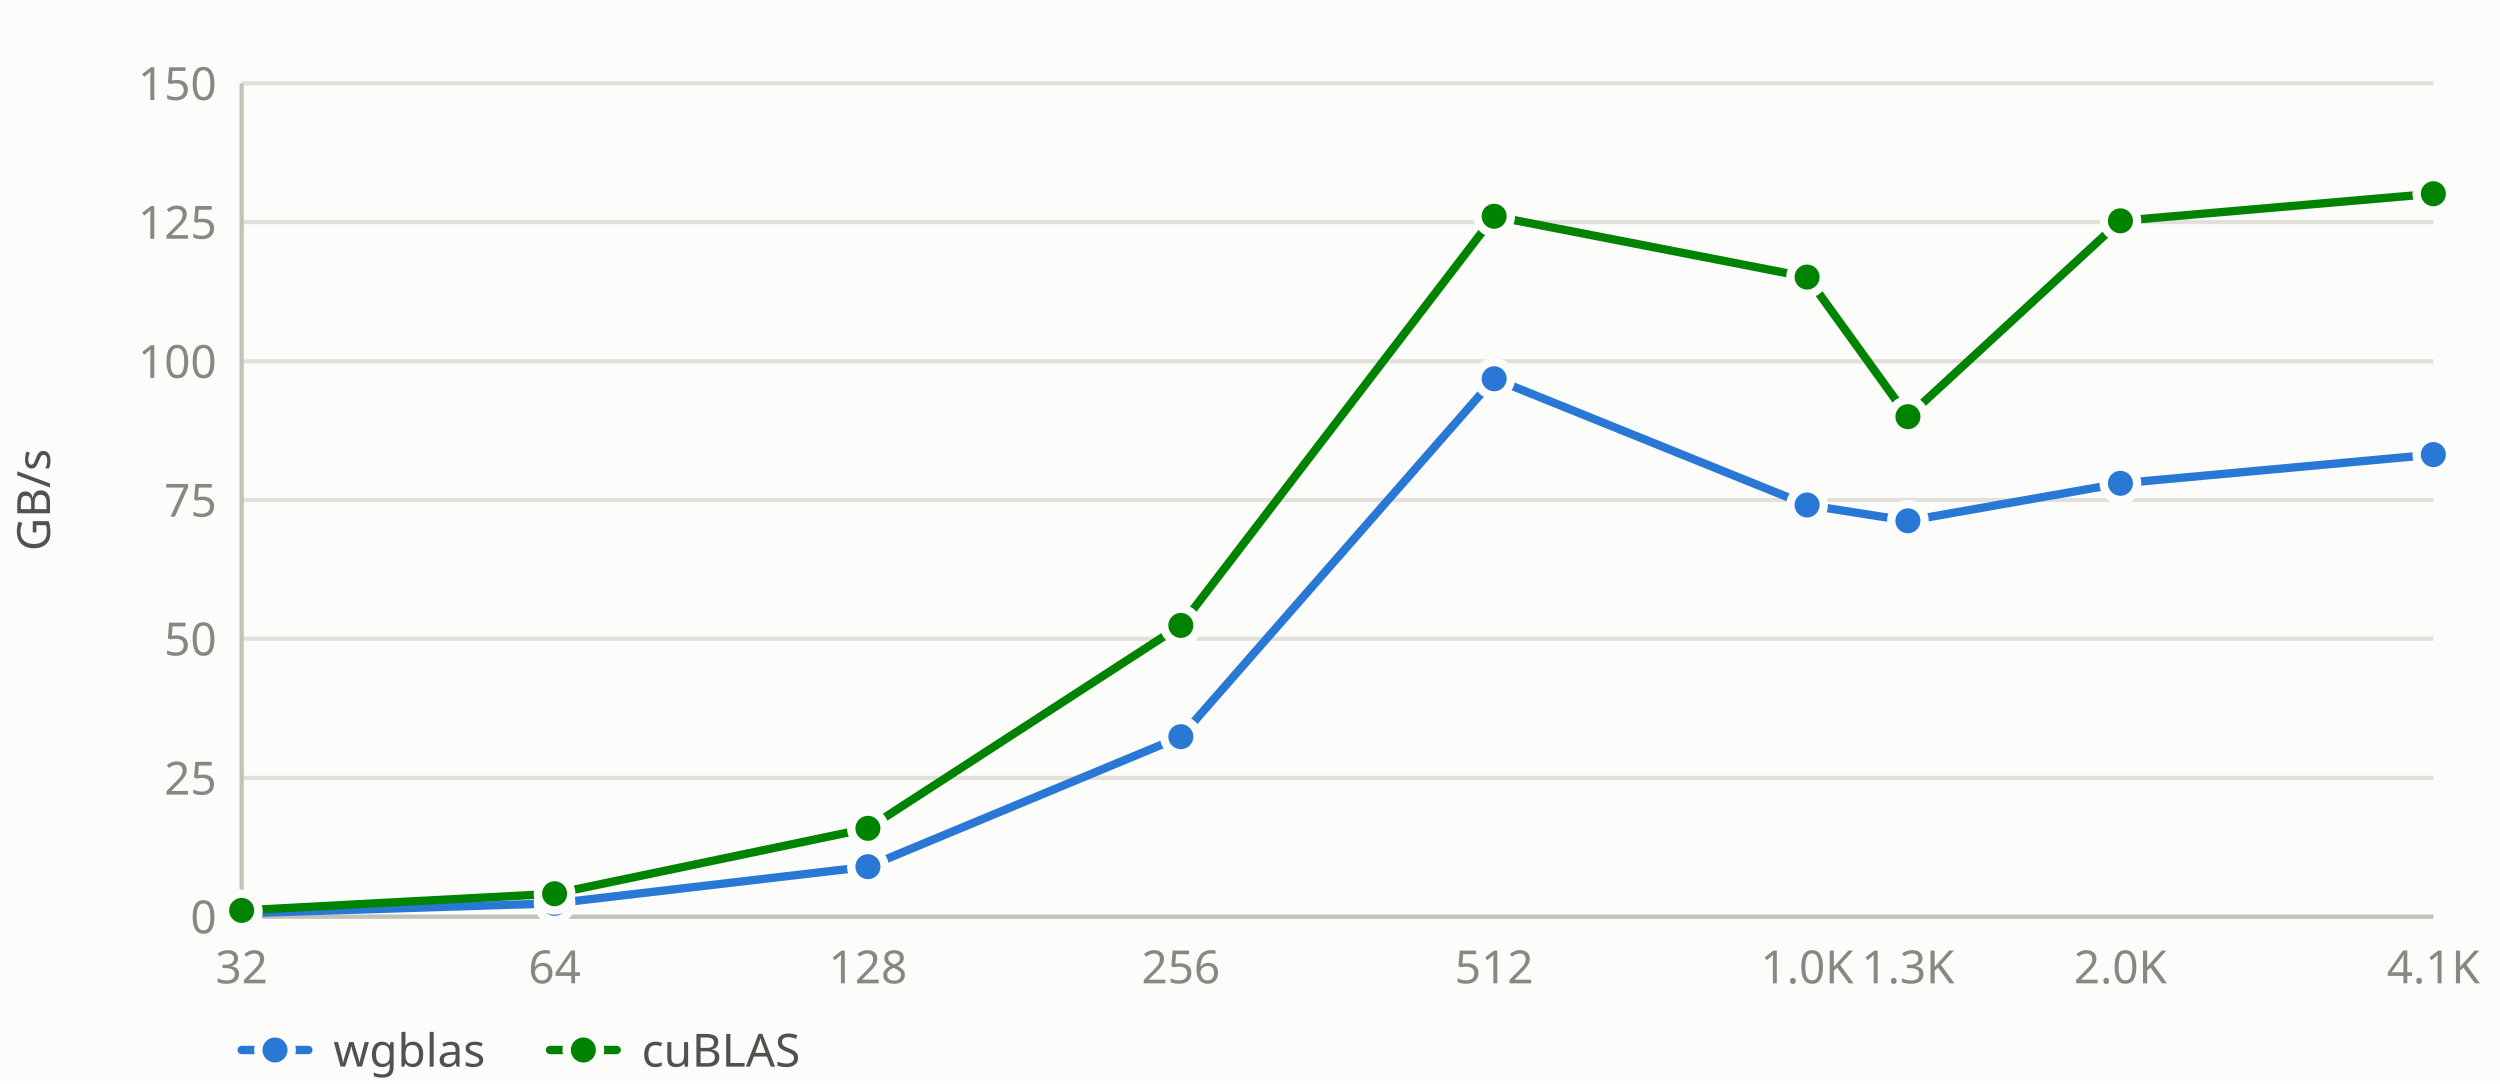
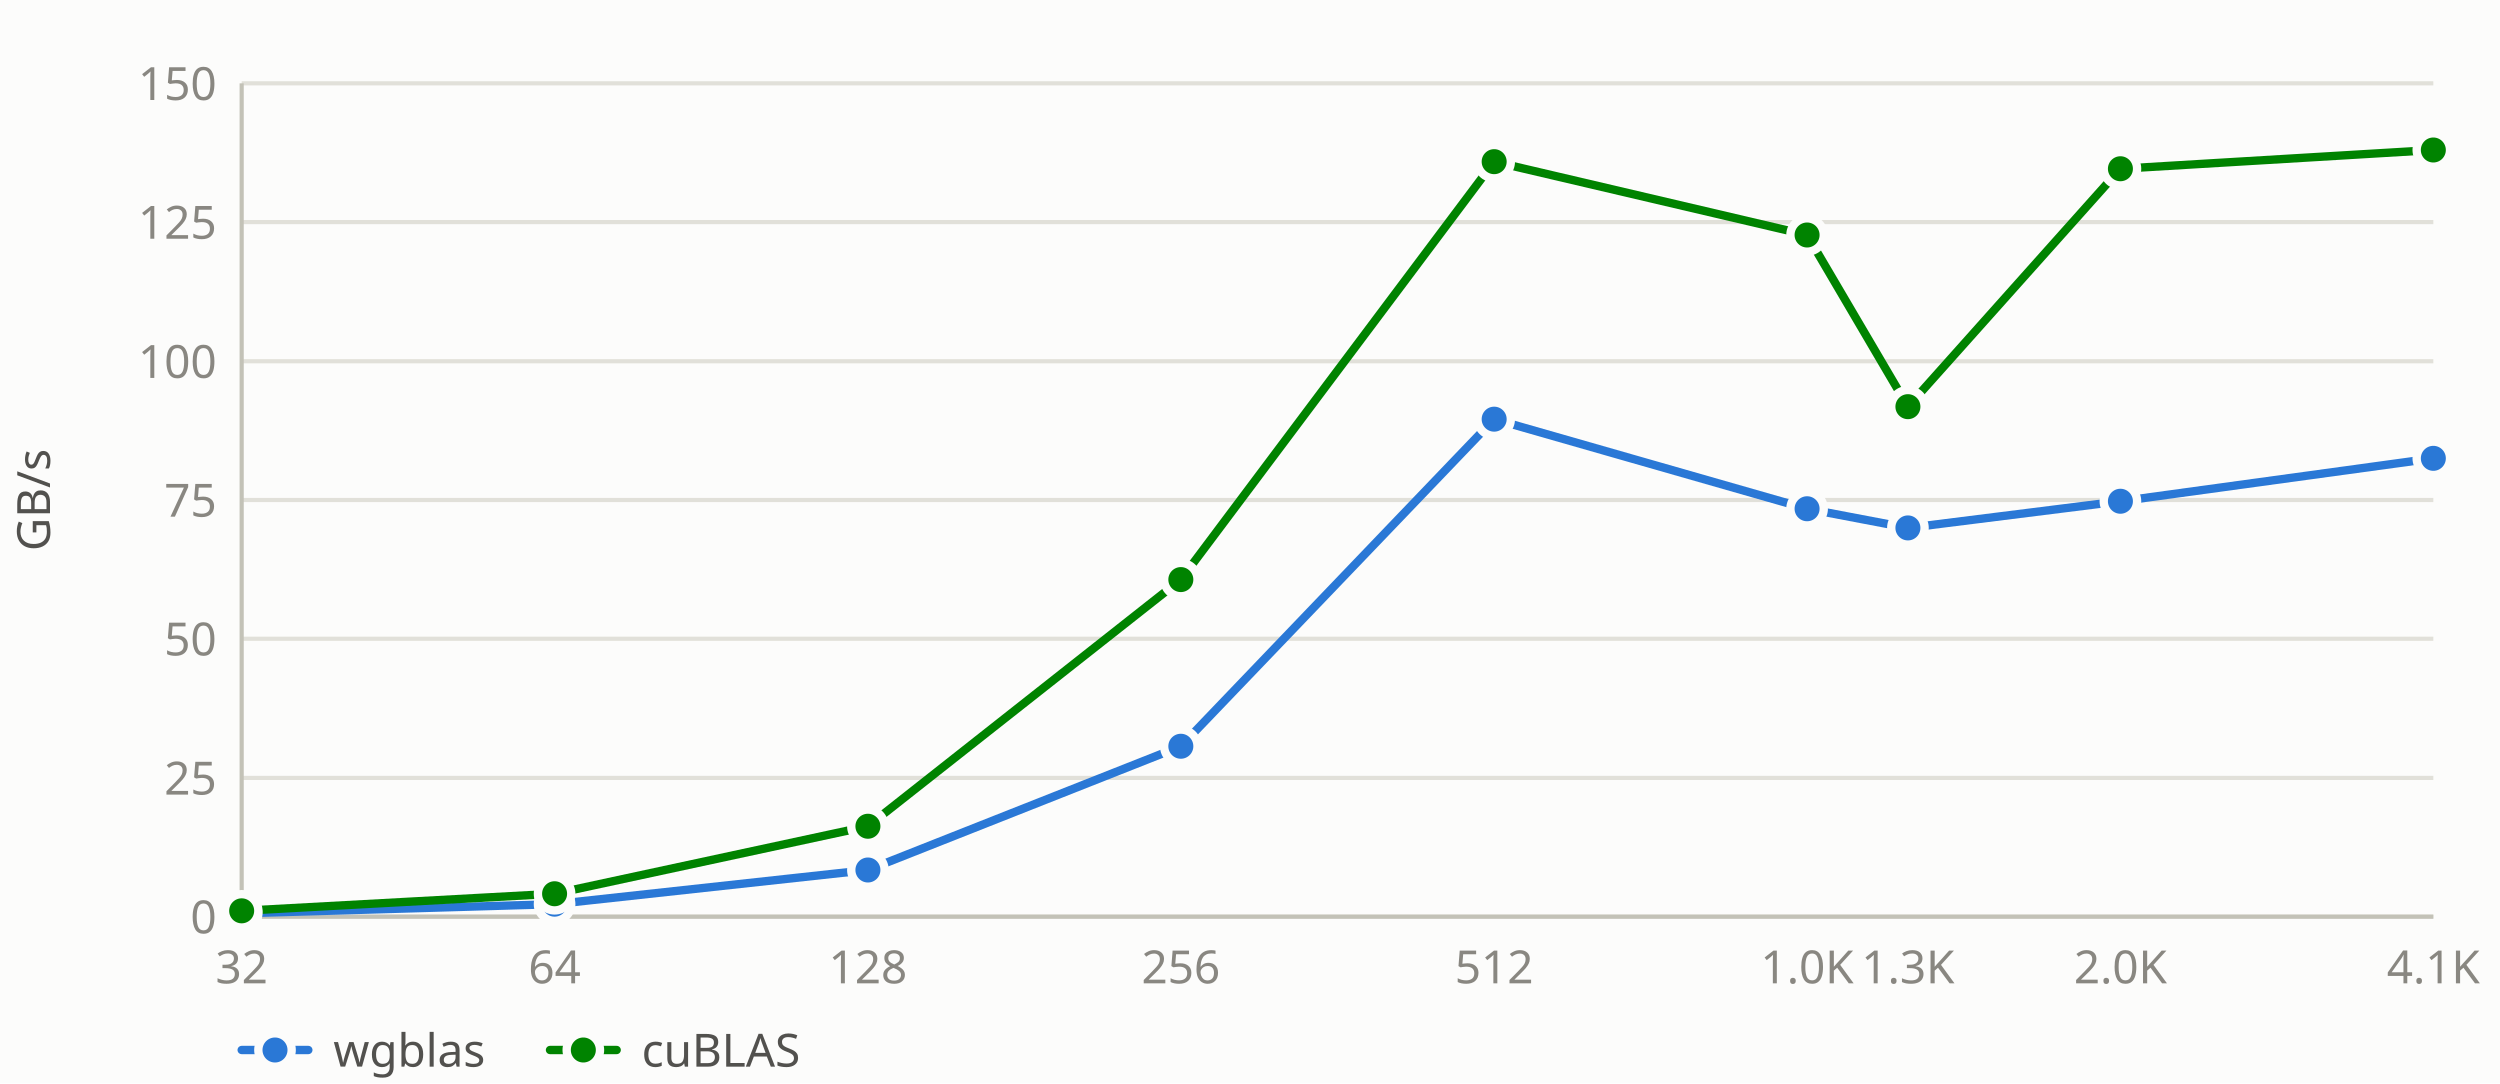
- <svg xmlns="http://www.w3.org/2000/svg" id="bc-ssyr2-default-nvidia_geforce_gtx_1650-gbs" viewBox="0 0 600 260" width="600" height="260" role="img" aria-label="GB/s vs n">
-   <style>#bc-ssyr2-default-nvidia_geforce_gtx_1650-gbs .bg{fill:#fcfcfb}#bc-ssyr2-default-nvidia_geforce_gtx_1650-gbs .gr{stroke:#e1e0d9;stroke-width:1;fill:none}#bc-ssyr2-default-nvidia_geforce_gtx_1650-gbs .ax{stroke:#c3c2b7;stroke-width:1;fill:none}#bc-ssyr2-default-nvidia_geforce_gtx_1650-gbs .at{fill:#898781;font:11px/1 system-ui,sans-serif}#bc-ssyr2-default-nvidia_geforce_gtx_1650-gbs .lt{fill:#52514e;font:11px/1 system-ui,sans-serif}#bc-ssyr2-default-nvidia_geforce_gtx_1650-gbs .ln1{stroke:#2a78d6;fill:none;stroke-width:2;stroke-linejoin:round;stroke-linecap:round}#bc-ssyr2-default-nvidia_geforce_gtx_1650-gbs .mk1{fill:#2a78d6;stroke:#fcfcfb;stroke-width:2}#bc-ssyr2-default-nvidia_geforce_gtx_1650-gbs .ln2{stroke:#008300;fill:none;stroke-width:2;stroke-linejoin:round;stroke-linecap:round}#bc-ssyr2-default-nvidia_geforce_gtx_1650-gbs .mk2{fill:#008300;stroke:#fcfcfb;stroke-width:2}@media(prefers-color-scheme:dark){#bc-ssyr2-default-nvidia_geforce_gtx_1650-gbs .bg{fill:#1a1a19}#bc-ssyr2-default-nvidia_geforce_gtx_1650-gbs .gr{stroke:#2c2c2a}#bc-ssyr2-default-nvidia_geforce_gtx_1650-gbs .ax{stroke:#383835}#bc-ssyr2-default-nvidia_geforce_gtx_1650-gbs .at{fill:#898781}#bc-ssyr2-default-nvidia_geforce_gtx_1650-gbs .lt{fill:#c3c2b7}#bc-ssyr2-default-nvidia_geforce_gtx_1650-gbs .ln1{stroke:#3987e5}#bc-ssyr2-default-nvidia_geforce_gtx_1650-gbs .mk1{fill:#3987e5;stroke:#1a1a19}#bc-ssyr2-default-nvidia_geforce_gtx_1650-gbs .ln2{stroke:#008300}#bc-ssyr2-default-nvidia_geforce_gtx_1650-gbs .mk2{fill:#008300;stroke:#1a1a19}}:root[data-theme=dark] #bc-ssyr2-default-nvidia_geforce_gtx_1650-gbs .bg{fill:#1a1a19}:root[data-theme=dark] #bc-ssyr2-default-nvidia_geforce_gtx_1650-gbs .gr{stroke:#2c2c2a}:root[data-theme=dark] #bc-ssyr2-default-nvidia_geforce_gtx_1650-gbs .ax{stroke:#383835}:root[data-theme=dark] #bc-ssyr2-default-nvidia_geforce_gtx_1650-gbs .lt{fill:#c3c2b7}:root[data-theme=dark] #bc-ssyr2-default-nvidia_geforce_gtx_1650-gbs .ln1{stroke:#3987e5}:root[data-theme=dark] #bc-ssyr2-default-nvidia_geforce_gtx_1650-gbs .mk1{fill:#3987e5;stroke:#1a1a19}:root[data-theme=dark] #bc-ssyr2-default-nvidia_geforce_gtx_1650-gbs .mk2{stroke:#1a1a19}</style>
+ <svg xmlns="http://www.w3.org/2000/svg" id="bc-ssyr-default-nvidia_geforce_gtx_1650-gbs" viewBox="0 0 600 260" width="600" height="260" role="img" aria-label="GB/s vs n">
+   <style>#bc-ssyr-default-nvidia_geforce_gtx_1650-gbs .bg{fill:#fcfcfb}#bc-ssyr-default-nvidia_geforce_gtx_1650-gbs .gr{stroke:#e1e0d9;stroke-width:1;fill:none}#bc-ssyr-default-nvidia_geforce_gtx_1650-gbs .ax{stroke:#c3c2b7;stroke-width:1;fill:none}#bc-ssyr-default-nvidia_geforce_gtx_1650-gbs .at{fill:#898781;font:11px/1 system-ui,sans-serif}#bc-ssyr-default-nvidia_geforce_gtx_1650-gbs .lt{fill:#52514e;font:11px/1 system-ui,sans-serif}#bc-ssyr-default-nvidia_geforce_gtx_1650-gbs .ln1{stroke:#2a78d6;fill:none;stroke-width:2;stroke-linejoin:round;stroke-linecap:round}#bc-ssyr-default-nvidia_geforce_gtx_1650-gbs .mk1{fill:#2a78d6;stroke:#fcfcfb;stroke-width:2}#bc-ssyr-default-nvidia_geforce_gtx_1650-gbs .ln2{stroke:#008300;fill:none;stroke-width:2;stroke-linejoin:round;stroke-linecap:round}#bc-ssyr-default-nvidia_geforce_gtx_1650-gbs .mk2{fill:#008300;stroke:#fcfcfb;stroke-width:2}@media(prefers-color-scheme:dark){#bc-ssyr-default-nvidia_geforce_gtx_1650-gbs .bg{fill:#1a1a19}#bc-ssyr-default-nvidia_geforce_gtx_1650-gbs .gr{stroke:#2c2c2a}#bc-ssyr-default-nvidia_geforce_gtx_1650-gbs .ax{stroke:#383835}#bc-ssyr-default-nvidia_geforce_gtx_1650-gbs .at{fill:#898781}#bc-ssyr-default-nvidia_geforce_gtx_1650-gbs .lt{fill:#c3c2b7}#bc-ssyr-default-nvidia_geforce_gtx_1650-gbs .ln1{stroke:#3987e5}#bc-ssyr-default-nvidia_geforce_gtx_1650-gbs .mk1{fill:#3987e5;stroke:#1a1a19}#bc-ssyr-default-nvidia_geforce_gtx_1650-gbs .ln2{stroke:#008300}#bc-ssyr-default-nvidia_geforce_gtx_1650-gbs .mk2{fill:#008300;stroke:#1a1a19}}:root[data-theme=dark] #bc-ssyr-default-nvidia_geforce_gtx_1650-gbs .bg{fill:#1a1a19}:root[data-theme=dark] #bc-ssyr-default-nvidia_geforce_gtx_1650-gbs .gr{stroke:#2c2c2a}:root[data-theme=dark] #bc-ssyr-default-nvidia_geforce_gtx_1650-gbs .ax{stroke:#383835}:root[data-theme=dark] #bc-ssyr-default-nvidia_geforce_gtx_1650-gbs .lt{fill:#c3c2b7}:root[data-theme=dark] #bc-ssyr-default-nvidia_geforce_gtx_1650-gbs .ln1{stroke:#3987e5}:root[data-theme=dark] #bc-ssyr-default-nvidia_geforce_gtx_1650-gbs .mk1{fill:#3987e5;stroke:#1a1a19}:root[data-theme=dark] #bc-ssyr-default-nvidia_geforce_gtx_1650-gbs .mk2{stroke:#1a1a19}</style>
  <rect class="bg" width="600" height="260" />
  <line class="gr" x1="58" y1="220.0" x2="584" y2="220.0" />
  <line class="gr" x1="58" y1="186.7" x2="584" y2="186.7" />
  <line class="gr" x1="58" y1="153.3" x2="584" y2="153.3" />
  <line class="gr" x1="58" y1="120.0" x2="584" y2="120.0" />
  <line class="gr" x1="58" y1="86.7" x2="584" y2="86.7" />
  <line class="gr" x1="58" y1="53.3" x2="584" y2="53.3" />
  <line class="gr" x1="58" y1="20.0" x2="584" y2="20.0" />
  <line class="ax" x1="58" y1="20" x2="58" y2="220" />
  <line class="ax" x1="58" y1="220" x2="584" y2="220" />
  <text class="at" x="52" y="224.0" text-anchor="end">0</text>
  <text class="at" x="52" y="190.7" text-anchor="end">25</text>
  <text class="at" x="52" y="157.3" text-anchor="end">50</text>
  <text class="at" x="52" y="124.0" text-anchor="end">75</text>
  <text class="at" x="52" y="90.7" text-anchor="end">100</text>
  <text class="at" x="52" y="57.3" text-anchor="end">125</text>
  <text class="at" x="52" y="24.0" text-anchor="end">150</text>
  <text class="lt" x="12" y="120.0" text-anchor="middle" transform="rotate(-90 12 120.0)">GB/s</text>
  <text class="at" x="58.0" y="236" text-anchor="middle">32</text>
  <text class="at" x="133.1" y="236" text-anchor="middle">64</text>
  <text class="at" x="208.3" y="236" text-anchor="middle">128</text>
  <text class="at" x="283.4" y="236" text-anchor="middle">256</text>
  <text class="at" x="358.6" y="236" text-anchor="middle">512</text>
  <text class="at" x="433.7" y="236" text-anchor="middle">1.0K</text>
  <text class="at" x="457.9" y="236" text-anchor="middle">1.3K</text>
  <text class="at" x="508.9" y="236" text-anchor="middle">2.0K</text>
  <text class="at" x="584.0" y="236" text-anchor="middle">4.1K</text>
-   <polyline class="ln1" points="58.0,219.2 133.1,216.8 208.3,208.0 283.4,176.8 358.6,90.9 433.7,121.2 457.9,125.0 508.9,116.0 584.0,109.1" />
-   <polyline class="ln2" points="58.0,218.5 133.1,214.5 208.3,198.8 283.4,150.1 358.6,51.9 433.7,66.5 457.9,100.0 508.9,53.0 584.0,46.5" />
+   <polyline class="ln1" points="58.0,219.2 133.1,217.0 208.3,208.8 283.4,179.1 358.6,100.6 433.7,122.1 457.9,126.7 508.9,120.3 584.0,110.0" />
+   <polyline class="ln2" points="58.0,218.6 133.1,214.5 208.3,198.3 283.4,139.1 358.6,38.8 433.7,56.4 457.9,97.6 508.9,40.5 584.0,36.0" />
  <circle class="mk1" cx="58.0" cy="219.2" r="4" />
-   <circle class="mk1" cx="133.1" cy="216.8" r="4" />
-   <circle class="mk1" cx="208.3" cy="208.0" r="4" />
-   <circle class="mk1" cx="283.4" cy="176.8" r="4" />
-   <circle class="mk1" cx="358.6" cy="90.9" r="4" />
-   <circle class="mk1" cx="433.7" cy="121.2" r="4" />
-   <circle class="mk1" cx="457.9" cy="125.0" r="4" />
-   <circle class="mk1" cx="508.9" cy="116.0" r="4" />
-   <circle class="mk1" cx="584.0" cy="109.1" r="4" />
-   <circle class="mk2" cx="58.0" cy="218.5" r="4" />
+   <circle class="mk1" cx="133.1" cy="217.0" r="4" />
+   <circle class="mk1" cx="208.3" cy="208.8" r="4" />
+   <circle class="mk1" cx="283.4" cy="179.1" r="4" />
+   <circle class="mk1" cx="358.6" cy="100.6" r="4" />
+   <circle class="mk1" cx="433.7" cy="122.1" r="4" />
+   <circle class="mk1" cx="457.9" cy="126.7" r="4" />
+   <circle class="mk1" cx="508.9" cy="120.3" r="4" />
+   <circle class="mk1" cx="584.0" cy="110.0" r="4" />
+   <circle class="mk2" cx="58.0" cy="218.6" r="4" />
  <circle class="mk2" cx="133.1" cy="214.5" r="4" />
-   <circle class="mk2" cx="208.3" cy="198.8" r="4" />
-   <circle class="mk2" cx="283.4" cy="150.1" r="4" />
-   <circle class="mk2" cx="358.6" cy="51.9" r="4" />
-   <circle class="mk2" cx="433.7" cy="66.5" r="4" />
-   <circle class="mk2" cx="457.9" cy="100.0" r="4" />
-   <circle class="mk2" cx="508.9" cy="53.0" r="4" />
-   <circle class="mk2" cx="584.0" cy="46.5" r="4" />
+   <circle class="mk2" cx="208.3" cy="198.3" r="4" />
+   <circle class="mk2" cx="283.4" cy="139.1" r="4" />
+   <circle class="mk2" cx="358.6" cy="38.8" r="4" />
+   <circle class="mk2" cx="433.7" cy="56.4" r="4" />
+   <circle class="mk2" cx="457.9" cy="97.6" r="4" />
+   <circle class="mk2" cx="508.9" cy="40.5" r="4" />
+   <circle class="mk2" cx="584.0" cy="36.0" r="4" />
  <line class="ln1" x1="58" y1="252" x2="74" y2="252" />
  <circle class="mk1" cx="66" cy="252" r="4" />
  <text class="lt" x="80" y="256">wgblas</text>
  <line class="ln2" x1="132" y1="252" x2="148" y2="252" />
  <circle class="mk2" cx="140" cy="252" r="4" />
  <text class="lt" x="154" y="256">cuBLAS</text>
</svg>
